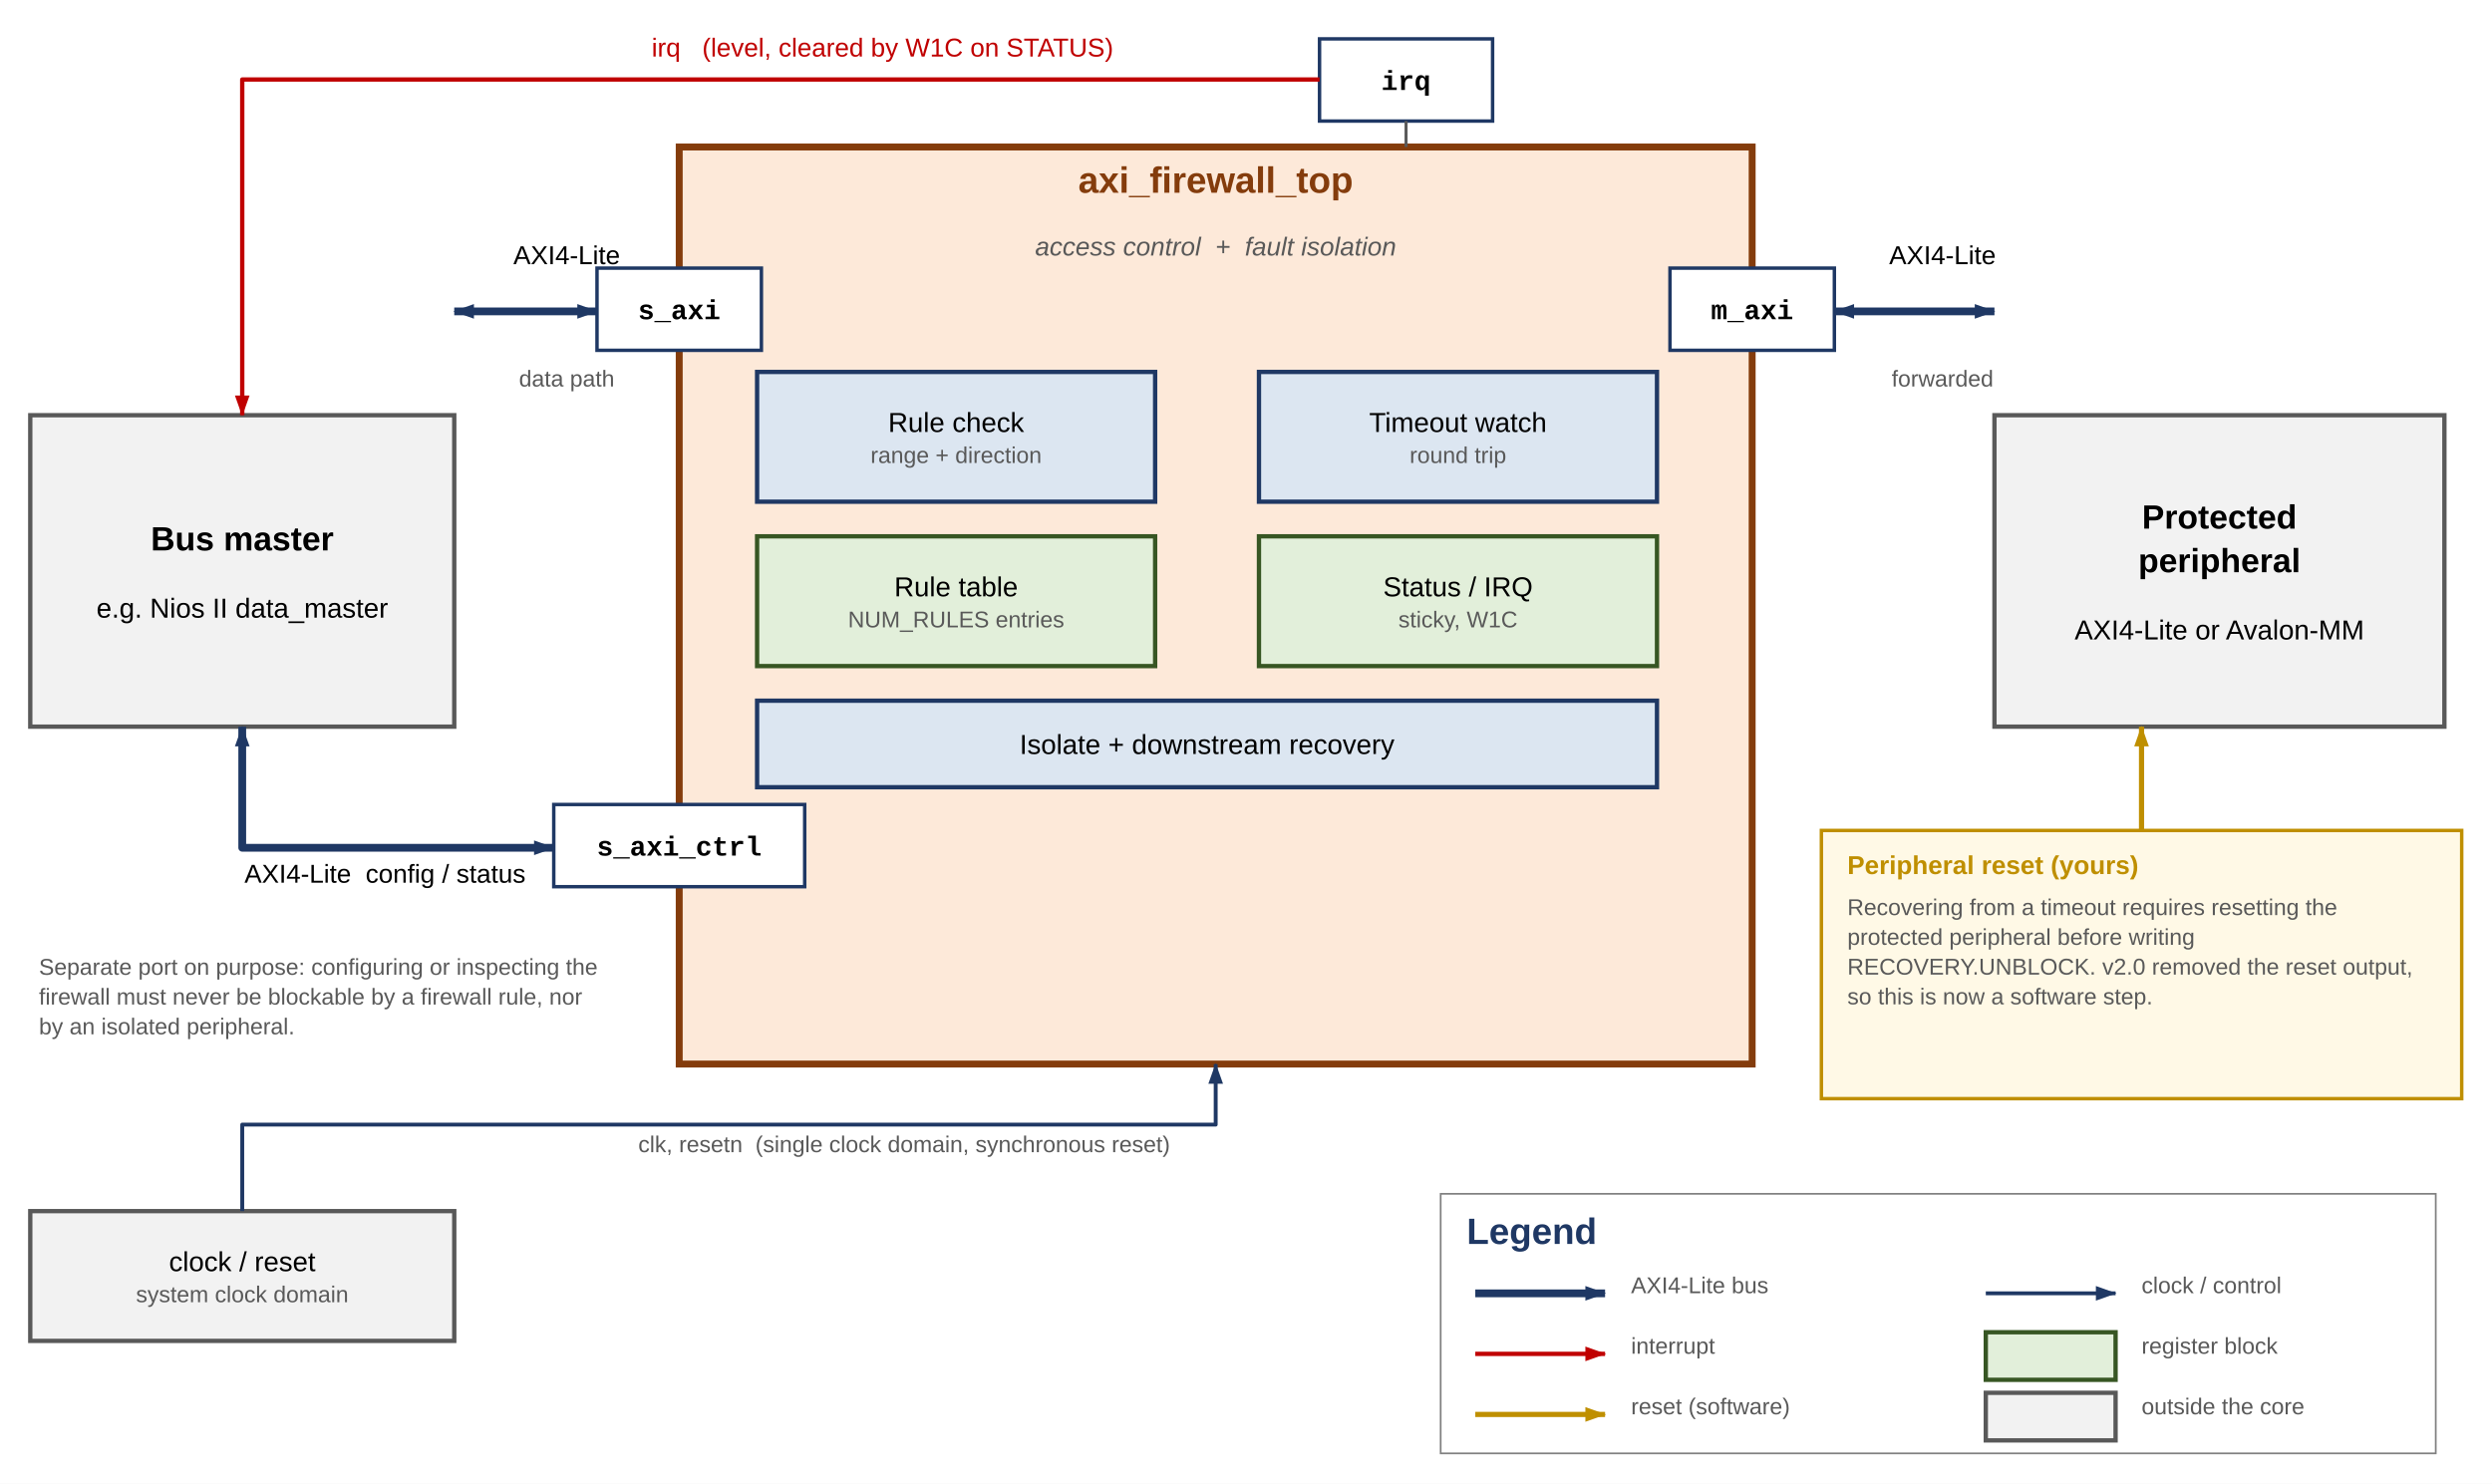
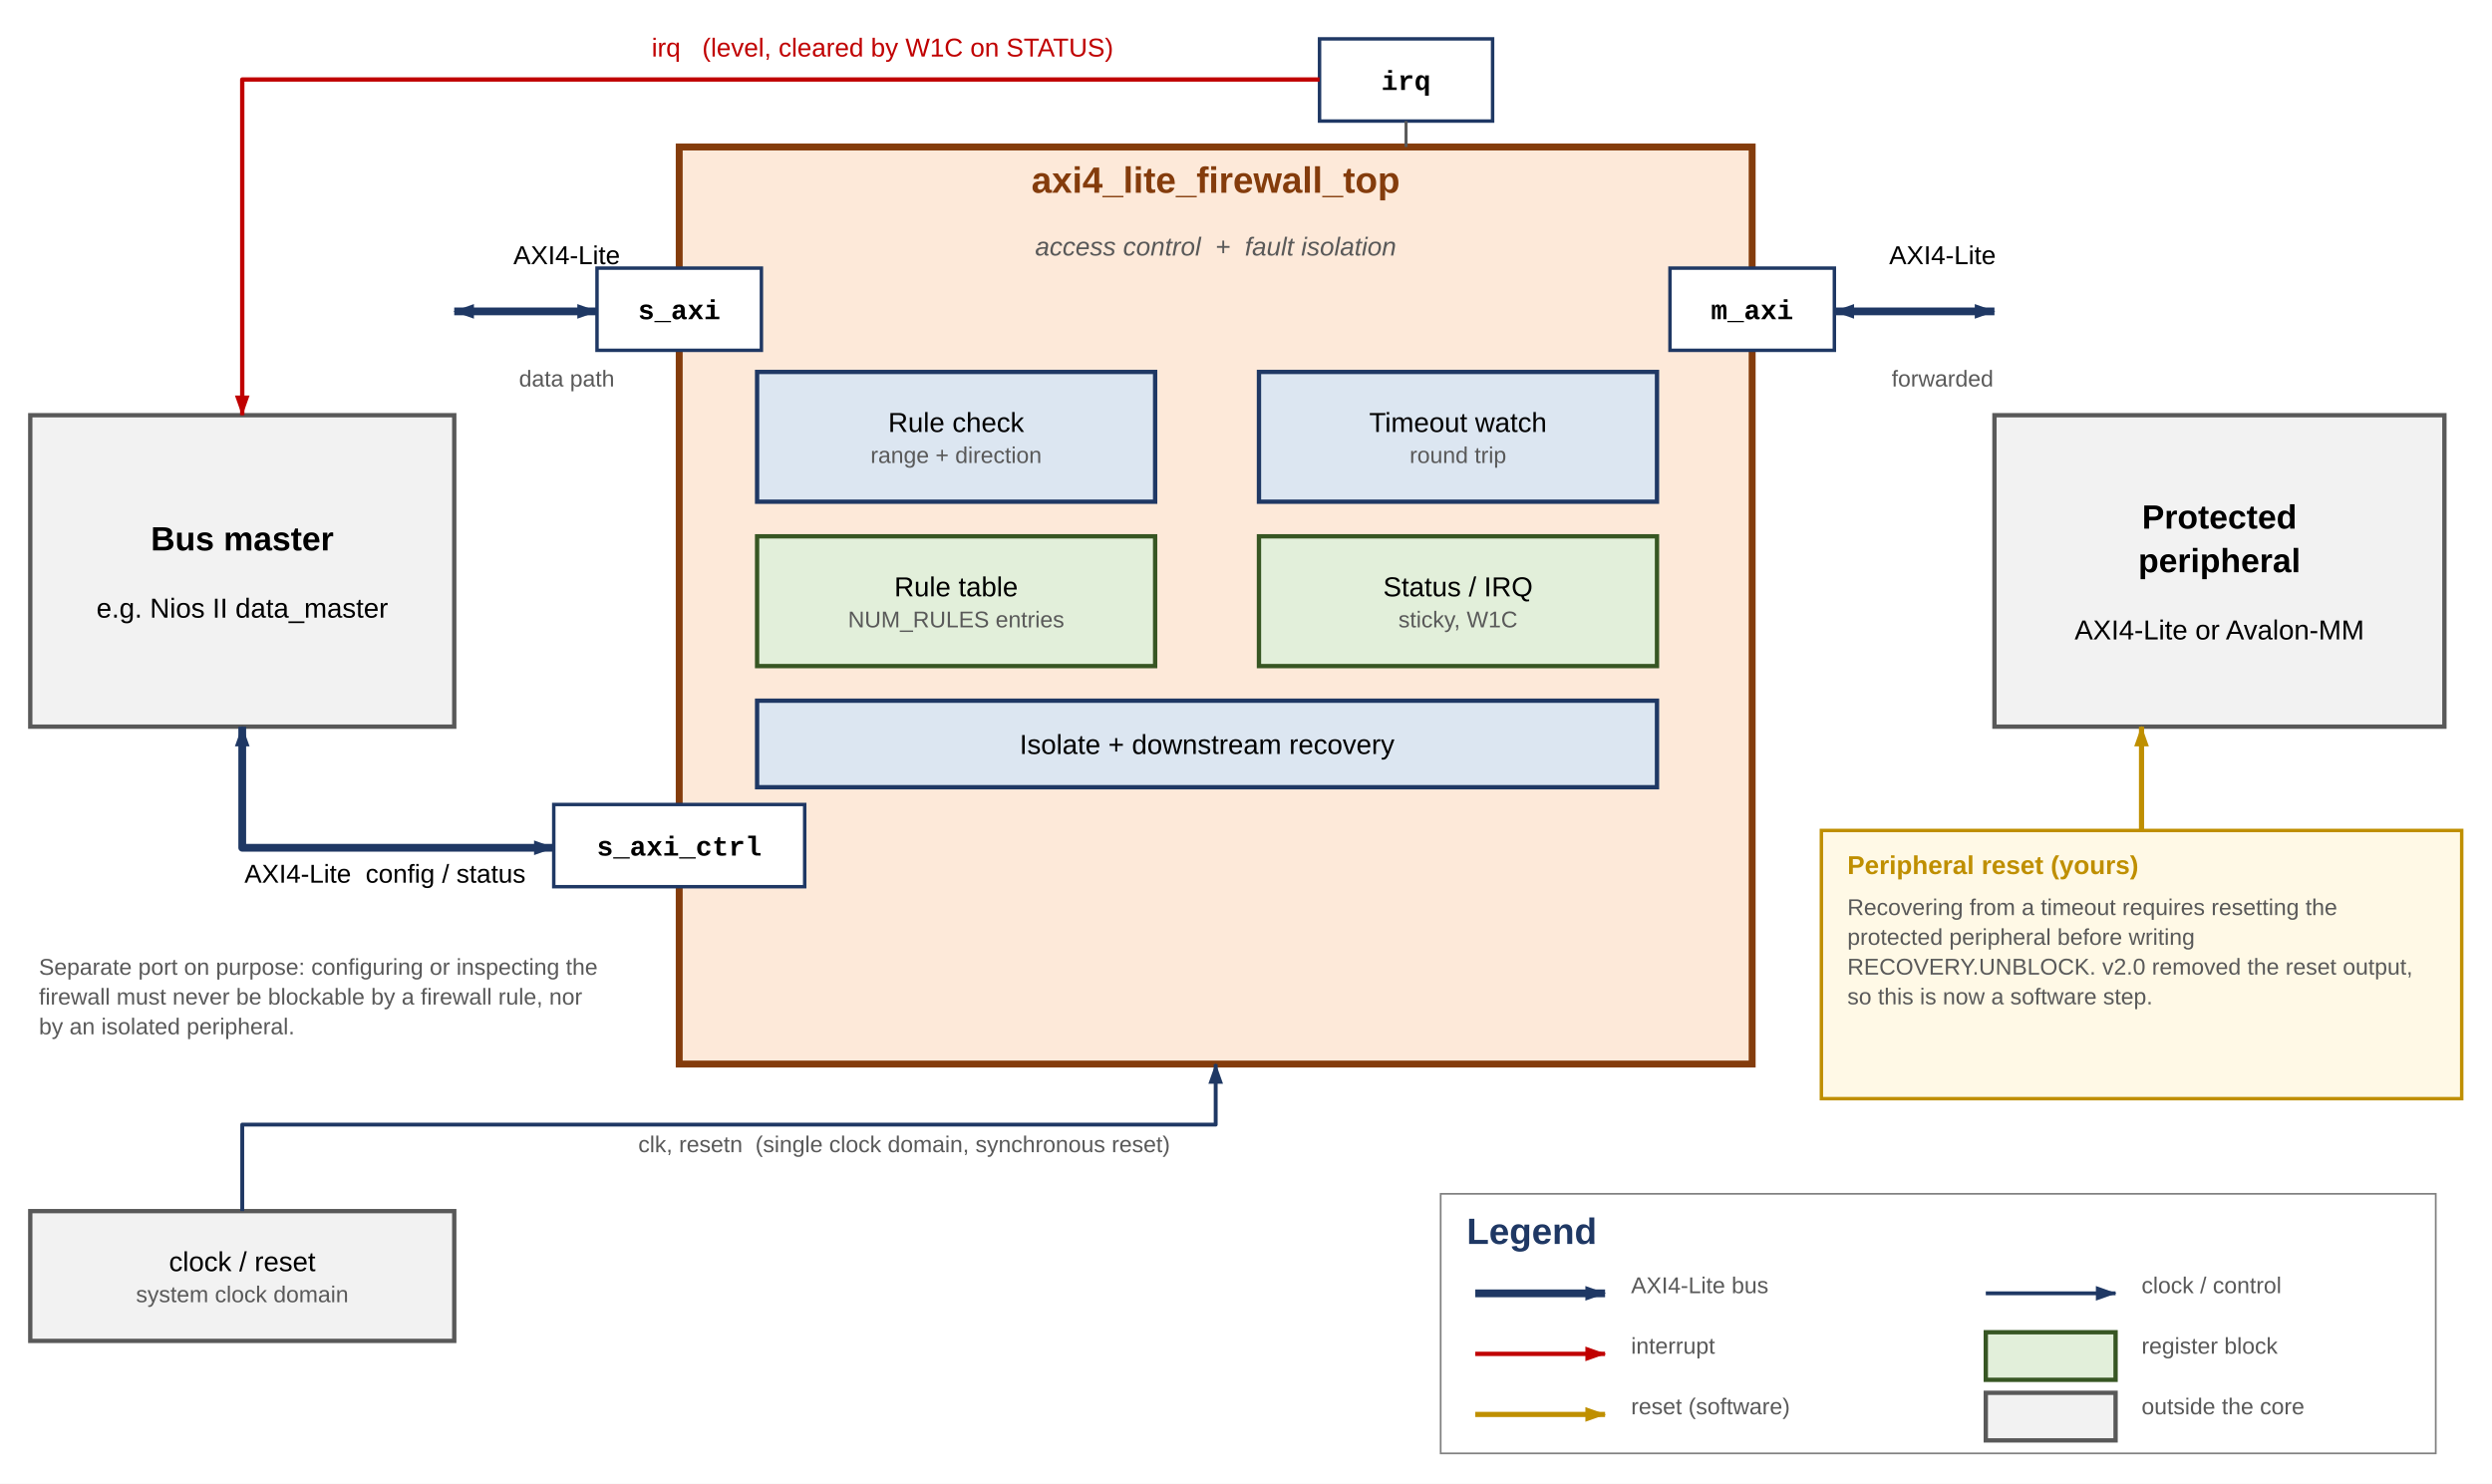
<svg xmlns="http://www.w3.org/2000/svg" width="1088.5" height="648.2" viewBox="20.8 98.3 1088.5 648.2">
  <defs>
    <marker id="arw1F3864" markerUnits="userSpaceOnUse" markerWidth="9" markerHeight="6.4" refX="8.6" refY="3.2" orient="auto">
      <path d="M0,0 L9,3.2 L0,6.4 Z" fill="#1F3864" />
    </marker>
    <marker id="arw1F3864s" markerUnits="userSpaceOnUse" markerWidth="9" markerHeight="6.4" refX="0.4" refY="3.2" orient="auto">
      <path d="M9,0 L0,3.2 L9,6.4 Z" fill="#1F3864" />
    </marker>
    <marker id="arw375623" markerUnits="userSpaceOnUse" markerWidth="9" markerHeight="6.4" refX="8.6" refY="3.2" orient="auto">
      <path d="M0,0 L9,3.2 L0,6.4 Z" fill="#375623" />
    </marker>
    <marker id="arw375623s" markerUnits="userSpaceOnUse" markerWidth="9" markerHeight="6.4" refX="0.4" refY="3.2" orient="auto">
      <path d="M9,0 L0,3.2 L9,6.4 Z" fill="#375623" />
    </marker>
    <marker id="arwBF8F00" markerUnits="userSpaceOnUse" markerWidth="9" markerHeight="6.4" refX="8.6" refY="3.2" orient="auto">
      <path d="M0,0 L9,3.2 L0,6.4 Z" fill="#BF8F00" />
    </marker>
    <marker id="arwBF8F00s" markerUnits="userSpaceOnUse" markerWidth="9" markerHeight="6.4" refX="0.4" refY="3.2" orient="auto">
      <path d="M9,0 L0,3.2 L9,6.4 Z" fill="#BF8F00" />
    </marker>
    <marker id="arwC00000" markerUnits="userSpaceOnUse" markerWidth="9" markerHeight="6.4" refX="8.6" refY="3.2" orient="auto">
      <path d="M0,0 L9,3.2 L0,6.4 Z" fill="#C00000" />
    </marker>
    <marker id="arwC00000s" markerUnits="userSpaceOnUse" markerWidth="9" markerHeight="6.4" refX="0.4" refY="3.2" orient="auto">
      <path d="M9,0 L0,3.2 L9,6.4 Z" fill="#C00000" />
    </marker>
  </defs>
  <rect x="20.8" y="98.3" width="1088.5" height="648.2" fill="#FFFFFF" />
  <rect x="34.02" y="279.69" width="185.20" height="136.06" fill="#F2F2F2" stroke="#595959" stroke-width="1.89" />
  <text x="126.61" y="338.76" text-anchor="middle" font-family="Liberation Sans, sans-serif" font-size="14.67" font-weight="bold" fill="#000000" xml:space="preserve">Bus master</text>
  <text x="126.61" y="368.12" text-anchor="middle" font-family="Liberation Sans, sans-serif" font-size="12.00" fill="#000000" xml:space="preserve">e.g. Nios II data_master</text>
  <rect x="317.48" y="162.52" width="468.66" height="400.63" fill="#FDE9D9" stroke="#843C0C" stroke-width="3.02" />
-   <text x="551.81" y="182.52" text-anchor="middle" font-family="Liberation Sans, sans-serif" font-size="16.00" font-weight="bold" fill="#843C0C" xml:space="preserve">axi_firewall_top</text>
+   <text x="551.81" y="182.52" text-anchor="middle" font-family="Liberation Sans, sans-serif" font-size="16.00" font-weight="bold" fill="#843C0C" xml:space="preserve">axi4_lite_firewall_top</text>
  <text x="551.81" y="209.92" text-anchor="middle" font-family="Liberation Sans, sans-serif" font-size="11.33" font-style="italic" fill="#595959" xml:space="preserve">access control  +  fault isolation</text>
  <rect x="281.57" y="215.43" width="71.81" height="35.91" fill="#FFFFFF" stroke="#1F3864" stroke-width="1.51" />
  <text x="317.48" y="237.75" text-anchor="middle" font-family="Liberation Mono, sans-serif" font-size="12.00" font-weight="bold" fill="#000000" xml:space="preserve">s_axi</text>
  <rect x="262.68" y="449.76" width="109.61" height="35.91" fill="#FFFFFF" stroke="#1F3864" stroke-width="1.51" />
  <text x="317.48" y="472.08" text-anchor="middle" font-family="Liberation Mono, sans-serif" font-size="12.00" font-weight="bold" fill="#000000" xml:space="preserve">s_axi_ctrl</text>
  <rect x="750.24" y="215.43" width="71.81" height="35.91" fill="#FFFFFF" stroke="#1F3864" stroke-width="1.51" />
  <text x="786.14" y="237.75" text-anchor="middle" font-family="Liberation Mono, sans-serif" font-size="12.00" font-weight="bold" fill="#000000" xml:space="preserve">m_axi</text>
  <rect x="597.17" y="115.28" width="75.59" height="35.91" fill="#FFFFFF" stroke="#1F3864" stroke-width="1.51" />
  <text x="634.96" y="137.60" text-anchor="middle" font-family="Liberation Mono, sans-serif" font-size="12.00" font-weight="bold" fill="#000000" xml:space="preserve">irq</text>
  <line x1="634.96" y1="151.18" x2="634.96" y2="162.52" fill="none" stroke="#595959" stroke-width="1.32" stroke-linejoin="round" stroke-linecap="butt" />
  <rect x="351.50" y="260.79" width="173.86" height="56.69" fill="#DCE6F1" stroke="#1F3864" stroke-width="1.89" />
  <text x="438.43" y="287.00" text-anchor="middle" font-family="Liberation Sans, sans-serif" font-size="12.00" fill="#000000" xml:space="preserve">Rule check</text>
  <text x="438.43" y="300.57" text-anchor="middle" font-family="Liberation Sans, sans-serif" font-size="10.00" fill="#595959" xml:space="preserve">range + direction</text>
  <rect x="570.71" y="260.79" width="173.86" height="56.69" fill="#DCE6F1" stroke="#1F3864" stroke-width="1.89" />
  <text x="657.64" y="287.00" text-anchor="middle" font-family="Liberation Sans, sans-serif" font-size="12.00" fill="#000000" xml:space="preserve">Timeout watch</text>
  <text x="657.64" y="300.57" text-anchor="middle" font-family="Liberation Sans, sans-serif" font-size="10.00" fill="#595959" xml:space="preserve">round trip</text>
  <rect x="351.50" y="332.60" width="173.86" height="56.69" fill="#E2EFDA" stroke="#375623" stroke-width="1.89" />
  <text x="438.43" y="358.81" text-anchor="middle" font-family="Liberation Sans, sans-serif" font-size="12.00" fill="#000000" xml:space="preserve">Rule table</text>
  <text x="438.43" y="372.38" text-anchor="middle" font-family="Liberation Sans, sans-serif" font-size="10.00" fill="#595959" xml:space="preserve">NUM_RULES entries</text>
  <rect x="570.71" y="332.60" width="173.86" height="56.69" fill="#E2EFDA" stroke="#375623" stroke-width="1.89" />
  <text x="657.64" y="358.81" text-anchor="middle" font-family="Liberation Sans, sans-serif" font-size="12.00" fill="#000000" xml:space="preserve">Status / IRQ</text>
  <text x="657.64" y="372.38" text-anchor="middle" font-family="Liberation Sans, sans-serif" font-size="10.00" fill="#595959" xml:space="preserve">sticky, W1C</text>
  <rect x="351.50" y="404.41" width="393.07" height="37.80" fill="#DCE6F1" stroke="#1F3864" stroke-width="1.89" />
  <text x="548.03" y="427.68" text-anchor="middle" font-family="Liberation Sans, sans-serif" font-size="12.00" fill="#000000" xml:space="preserve">Isolate + downstream recovery</text>
  <rect x="891.97" y="279.69" width="196.54" height="136.06" fill="#F2F2F2" stroke="#595959" stroke-width="1.89" />
  <text x="990.24" y="329.22" text-anchor="middle" font-family="Liberation Sans, sans-serif" font-size="14.67" font-weight="bold" fill="#000000" xml:space="preserve">Protected</text>
  <text x="990.24" y="348.29" text-anchor="middle" font-family="Liberation Sans, sans-serif" font-size="14.67" font-weight="bold" fill="#000000" xml:space="preserve">peripheral</text>
  <text x="990.24" y="377.65" text-anchor="middle" font-family="Liberation Sans, sans-serif" font-size="12.00" fill="#000000" xml:space="preserve">AXI4-Lite or Avalon-MM</text>
  <line x1="219.21" y1="234.33" x2="281.57" y2="234.33" fill="none" stroke="#1F3864" stroke-width="3.40" stroke-linejoin="round" stroke-linecap="butt" marker-end="url(#arw1F3864)" marker-start="url(#arw1F3864s)" />
  <text x="268.35" y="213.70" text-anchor="middle" font-family="Liberation Sans, sans-serif" font-size="11.33" fill="#000000" xml:space="preserve">AXI4-Lite</text>
  <text x="268.35" y="267.15" text-anchor="middle" font-family="Liberation Sans, sans-serif" font-size="10.00" fill="#595959" xml:space="preserve">data path</text>
  <line x1="822.05" y1="234.33" x2="891.97" y2="234.33" fill="none" stroke="#1F3864" stroke-width="3.40" stroke-linejoin="round" stroke-linecap="butt" marker-end="url(#arw1F3864)" marker-start="url(#arw1F3864s)" />
  <text x="869.29" y="213.70" text-anchor="middle" font-family="Liberation Sans, sans-serif" font-size="11.33" fill="#000000" xml:space="preserve">AXI4-Lite</text>
  <text x="869.29" y="267.15" text-anchor="middle" font-family="Liberation Sans, sans-serif" font-size="10.00" fill="#595959" xml:space="preserve">forwarded</text>
  <polyline points="126.61,415.75 126.61,468.66 262.68,468.66" fill="none" stroke="#1F3864" stroke-width="3.40" stroke-linejoin="round" stroke-linecap="butt" marker-end="url(#arw1F3864)" marker-start="url(#arw1F3864s)" />
  <text x="188.98" y="483.93" text-anchor="middle" font-family="Liberation Sans, sans-serif" font-size="11.33" fill="#000000" xml:space="preserve">AXI4-Lite  config / status</text>
  <text x="37.80" y="524.16" text-anchor="start" font-family="Liberation Sans, sans-serif" font-size="10.00" fill="#595959" xml:space="preserve">Separate port on purpose: configuring or inspecting the</text>
  <text x="37.80" y="537.16" text-anchor="start" font-family="Liberation Sans, sans-serif" font-size="10.00" fill="#595959" xml:space="preserve">firewall must never be blockable by a firewall rule, nor</text>
  <text x="37.80" y="550.16" text-anchor="start" font-family="Liberation Sans, sans-serif" font-size="10.00" fill="#595959" xml:space="preserve">by an isolated peripheral.</text>
  <polyline points="597.17,133.04 126.61,133.04 126.61,279.69" fill="none" stroke="#C00000" stroke-width="1.89" stroke-linejoin="round" stroke-linecap="butt" marker-end="url(#arwC00000)" />
  <text x="406.30" y="122.99" text-anchor="middle" font-family="Liberation Sans, sans-serif" font-size="11.33" fill="#C00000" xml:space="preserve">irq   (level, cleared by W1C on STATUS)</text>
  <rect x="816.38" y="461.10" width="279.69" height="117.17" fill="#FFF9E6" stroke="#BF8F00" stroke-width="1.51" />
  <text x="827.72" y="480.15" text-anchor="start" font-family="Liberation Sans, sans-serif" font-size="11.33" font-weight="bold" fill="#BF8F00" xml:space="preserve">Peripheral reset (yours)</text>
  <text x="827.72" y="498.07" text-anchor="start" font-family="Liberation Sans, sans-serif" font-size="10.00" fill="#595959" xml:space="preserve">Recovering from a timeout requires resetting the</text>
  <text x="827.72" y="511.07" text-anchor="start" font-family="Liberation Sans, sans-serif" font-size="10.00" fill="#595959" xml:space="preserve">protected peripheral before writing</text>
  <text x="827.72" y="524.07" text-anchor="start" font-family="Liberation Sans, sans-serif" font-size="10.00" fill="#595959" xml:space="preserve">RECOVERY.UNBLOCK. v2.0 removed the reset output,</text>
  <text x="827.72" y="537.07" text-anchor="start" font-family="Liberation Sans, sans-serif" font-size="10.00" fill="#595959" xml:space="preserve">so this is now a software step.</text>
  <polyline points="956.22,461.10 956.22,415.75" fill="none" stroke="#BF8F00" stroke-width="2.27" stroke-linejoin="round" stroke-linecap="butt" marker-end="url(#arwBF8F00)" />
  <rect x="34.02" y="627.40" width="185.20" height="56.69" fill="#F2F2F2" stroke="#595959" stroke-width="1.89" />
  <text x="126.61" y="653.62" text-anchor="middle" font-family="Liberation Sans, sans-serif" font-size="12.00" fill="#000000" xml:space="preserve">clock / reset</text>
  <text x="126.61" y="667.19" text-anchor="middle" font-family="Liberation Sans, sans-serif" font-size="10.00" fill="#595959" xml:space="preserve">system clock domain</text>
  <polyline points="126.61,627.40 126.61,589.61 551.81,589.61 551.81,563.15" fill="none" stroke="#1F3864" stroke-width="1.70" stroke-linejoin="round" stroke-linecap="butt" marker-end="url(#arw1F3864)" />
  <text x="415.75" y="601.64" text-anchor="middle" font-family="Liberation Sans, sans-serif" font-size="10.00" fill="#595959" xml:space="preserve">clk, resetn  (single clock domain, synchronous reset)</text>
  <rect x="650.08" y="619.84" width="434.65" height="113.39" fill="#FFFFFF" stroke="#808080" stroke-width="0.76" />
  <text x="661.42" y="641.74" text-anchor="start" font-family="Liberation Sans, sans-serif" font-size="16.00" font-weight="bold" fill="#1F3864" xml:space="preserve">Legend</text>
  <line x1="665.20" y1="663.31" x2="721.89" y2="663.31" fill="none" stroke="#1F3864" stroke-width="3.40" stroke-linejoin="round" stroke-linecap="butt" marker-end="url(#arw1F3864)" />
  <text x="733.23" y="663.24" text-anchor="start" font-family="Liberation Sans, sans-serif" font-size="10.00" fill="#595959" xml:space="preserve">AXI4-Lite bus</text>
  <line x1="665.20" y1="689.76" x2="721.89" y2="689.76" fill="none" stroke="#C00000" stroke-width="1.89" stroke-linejoin="round" stroke-linecap="butt" marker-end="url(#arwC00000)" />
  <text x="733.23" y="689.70" text-anchor="start" font-family="Liberation Sans, sans-serif" font-size="10.00" fill="#595959" xml:space="preserve">interrupt</text>
  <line x1="665.20" y1="716.22" x2="721.89" y2="716.22" fill="none" stroke="#BF8F00" stroke-width="2.27" stroke-linejoin="round" stroke-linecap="butt" marker-end="url(#arwBF8F00)" />
  <text x="733.23" y="716.16" text-anchor="start" font-family="Liberation Sans, sans-serif" font-size="10.00" fill="#595959" xml:space="preserve">reset (software)</text>
  <line x1="888.19" y1="663.31" x2="944.88" y2="663.31" fill="none" stroke="#1F3864" stroke-width="1.70" stroke-linejoin="round" stroke-linecap="butt" marker-end="url(#arw1F3864)" />
  <text x="956.22" y="663.24" text-anchor="start" font-family="Liberation Sans, sans-serif" font-size="10.00" fill="#595959" xml:space="preserve">clock / control</text>
  <rect x="888.19" y="680.31" width="56.69" height="20.79" fill="#E2EFDA" stroke="#375623" stroke-width="1.89" />
  <text x="956.22" y="689.70" text-anchor="start" font-family="Liberation Sans, sans-serif" font-size="10.00" fill="#595959" xml:space="preserve">register block</text>
  <rect x="888.19" y="706.77" width="56.69" height="20.79" fill="#F2F2F2" stroke="#595959" stroke-width="1.89" />
  <text x="956.22" y="716.16" text-anchor="start" font-family="Liberation Sans, sans-serif" font-size="10.00" fill="#595959" xml:space="preserve">outside the core</text>
</svg>
